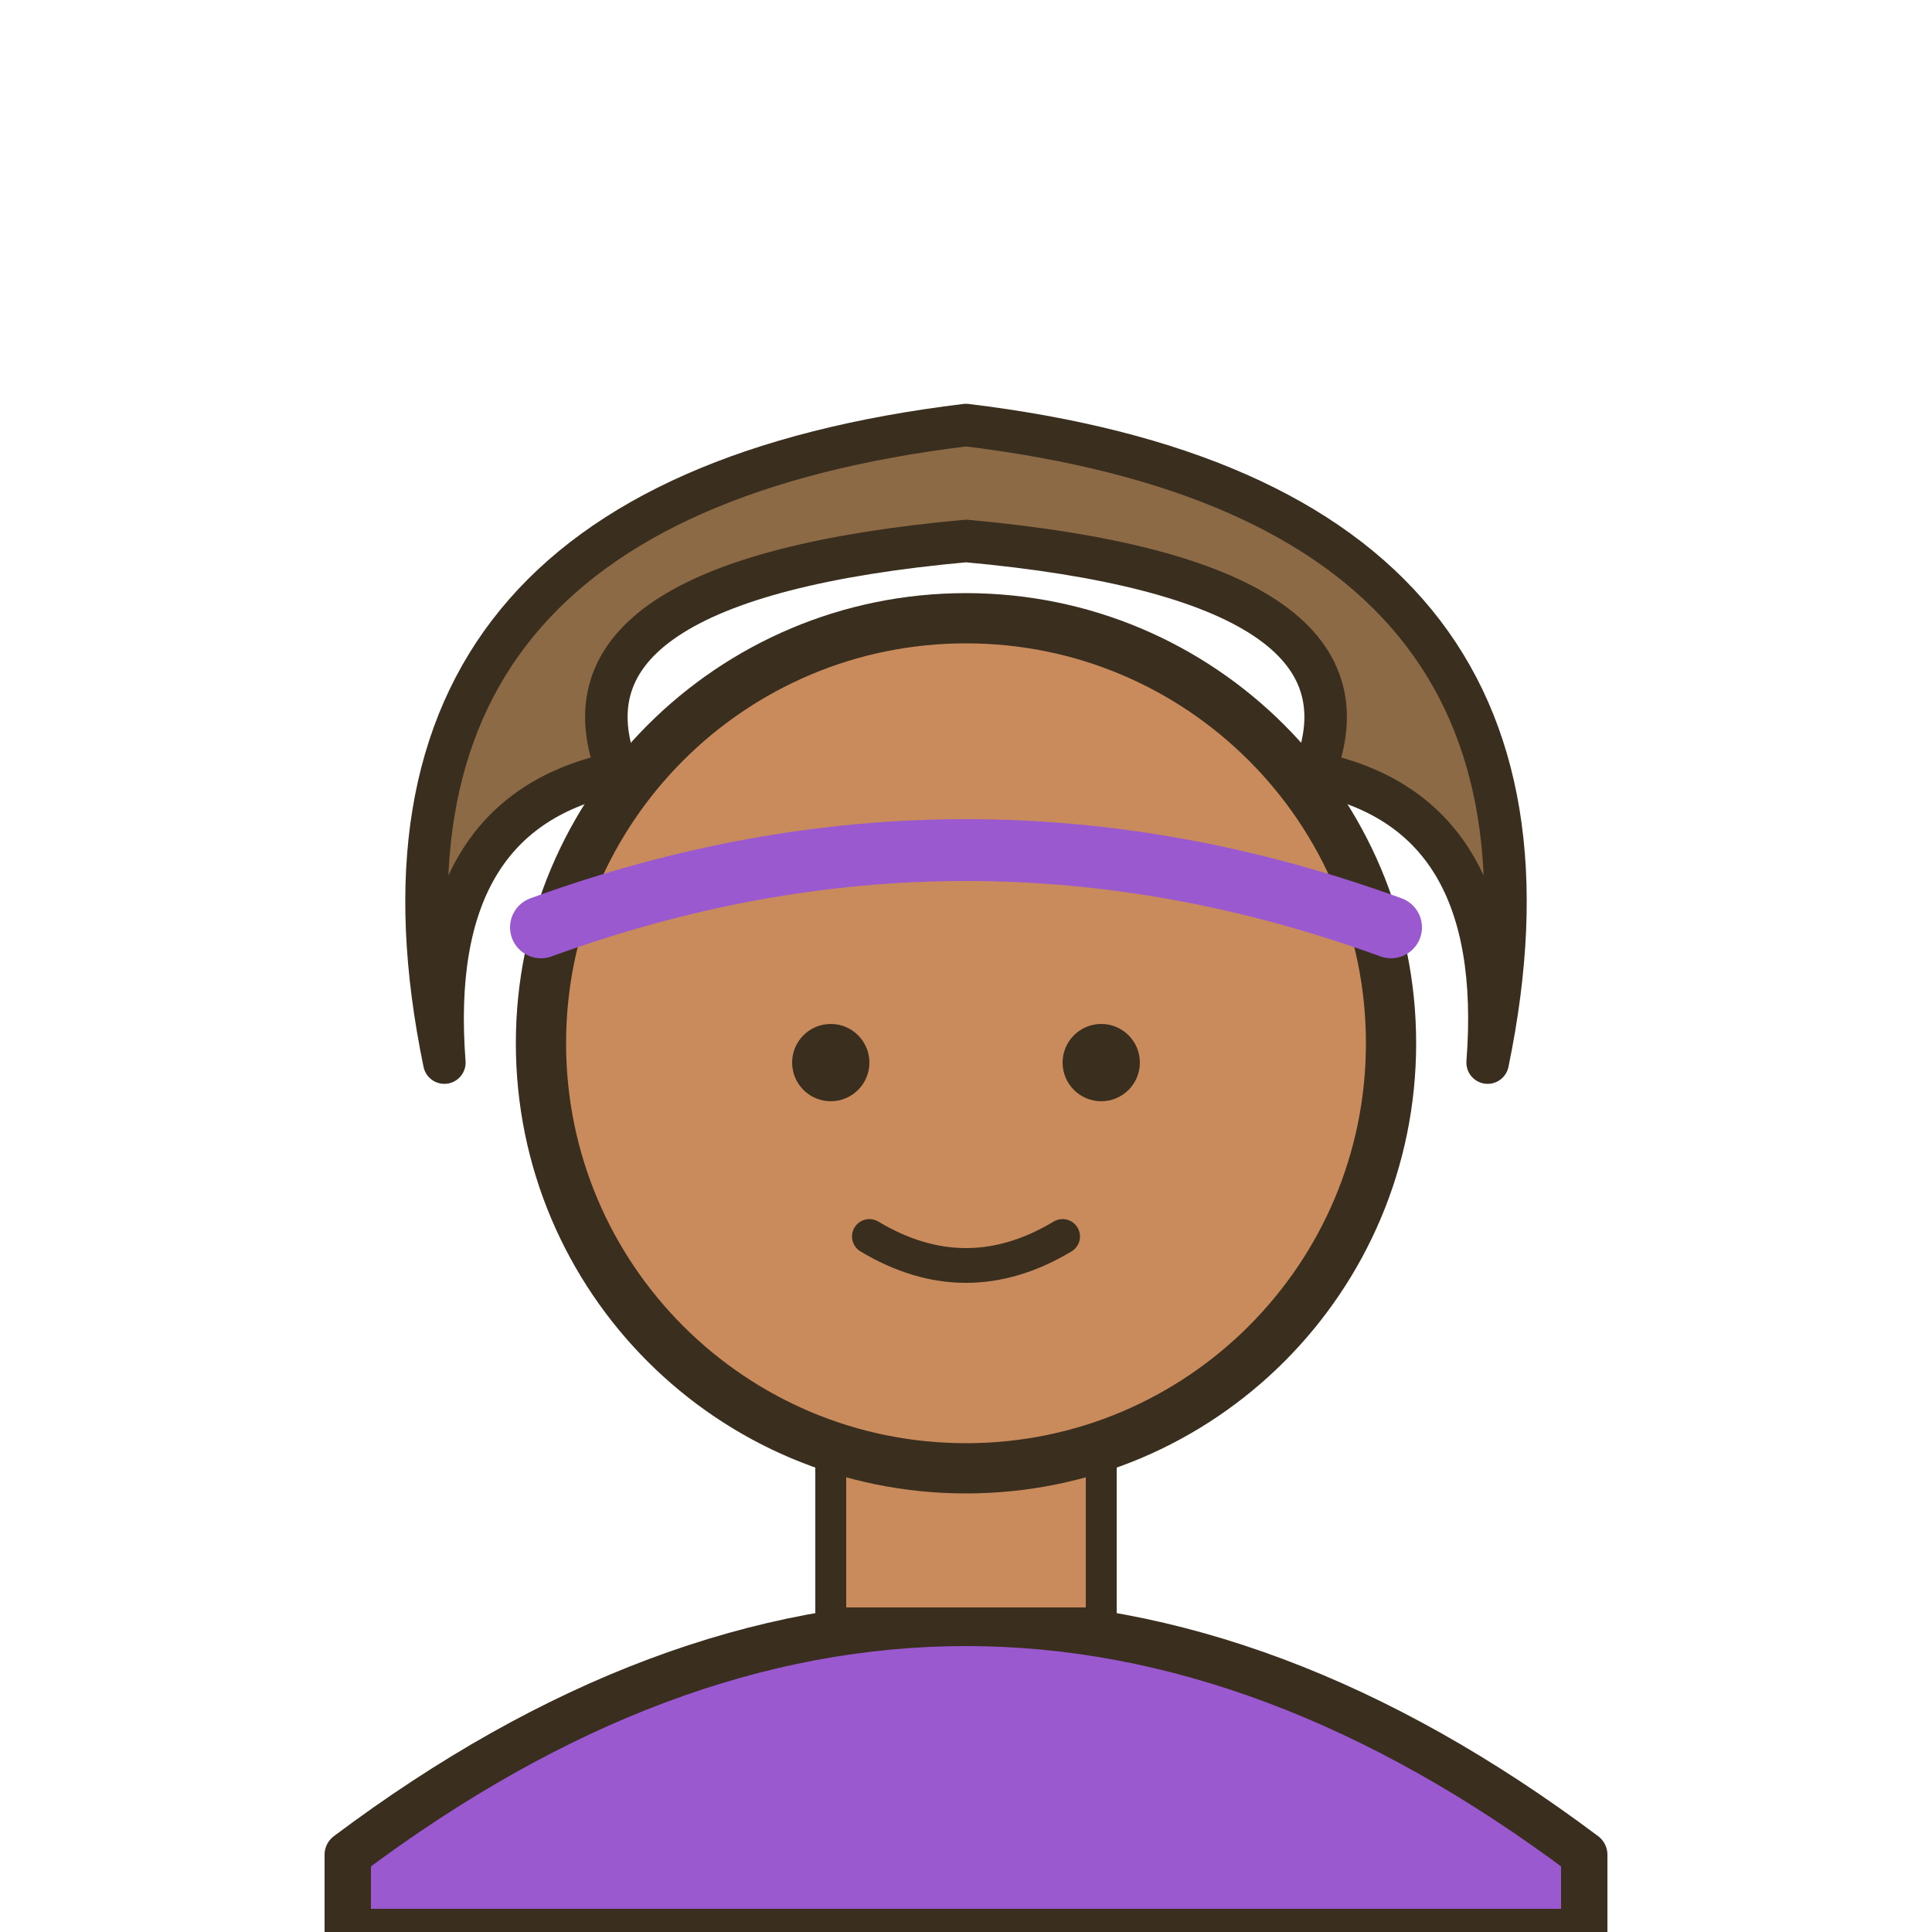
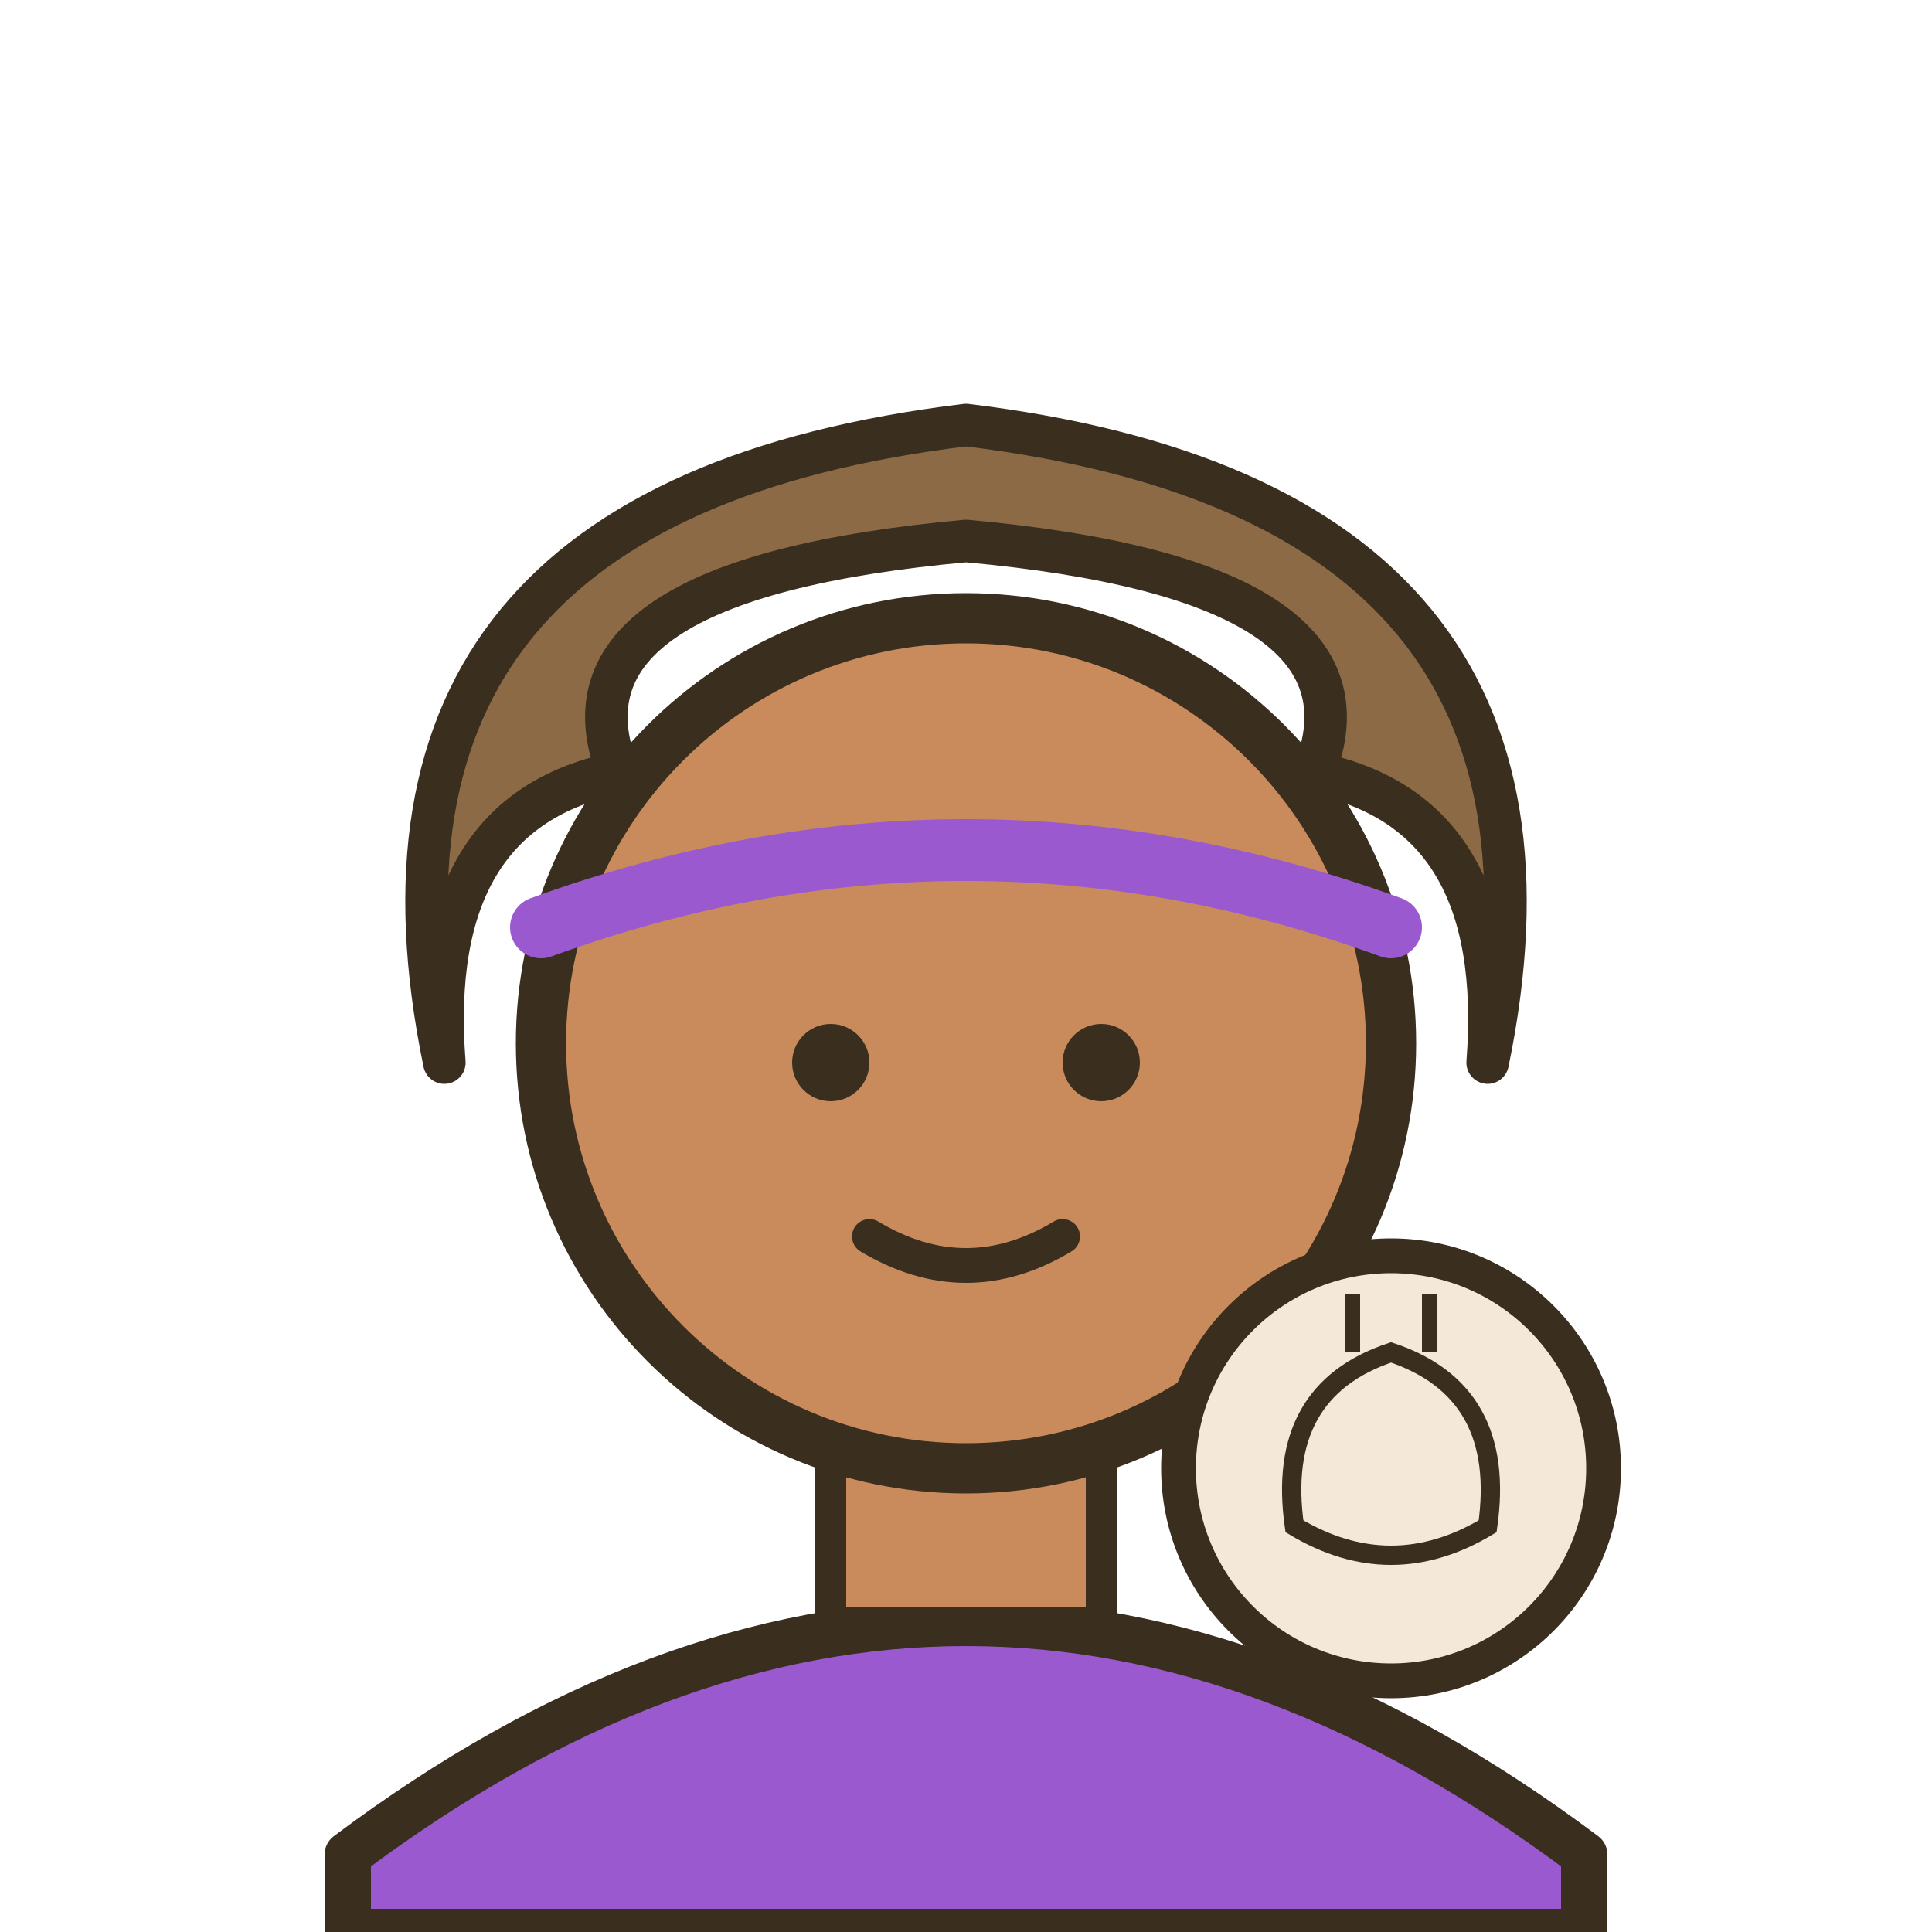
<svg xmlns="http://www.w3.org/2000/svg" viewBox="0 0 100 100" width="100" height="100" preserveAspectRatio="none">
  <path d="M 18 96 Q 50 72 82 96 L 82 100 L 18 100 Z" fill="#9B59D0" stroke="#3A2E1F" stroke-width="2.4" stroke-linejoin="round" />
  <rect x="43" y="68" width="14" height="16" fill="#C98B5C" stroke="#3A2E1F" stroke-width="1.6" />
  <circle cx="50" cy="54" r="22" fill="#C98B5C" stroke="#3A2E1F" stroke-width="2.6" />
  <path d="M 23 55 Q 17 26 50 22 Q 83 26 77 55 Q 78 42 68 40 Q 72 30 50 28 Q 28 30 32 40 Q 22 42 23 55 Z" fill="#8C6A46" stroke="#3A2E1F" stroke-width="2.2" stroke-linejoin="round" />
  <circle cx="43" cy="55" r="2" fill="#3A2E1F" />
  <circle cx="57" cy="55" r="2" fill="#3A2E1F" />
  <path d="M 45 64 Q 50 67 55 64" stroke="#3A2E1F" stroke-width="1.8" fill="none" stroke-linecap="round" />
  <path d="M 28 48 Q 50 40 72 48" stroke="#9B59D0" stroke-width="3.2" fill="none" stroke-linecap="round" />
+   <circle cx="72" cy="76" r="11" fill="#F4E9D8" stroke="#3A2E1F" stroke-width="1.8" />
+   <g transform="translate(22 26)">
+     <path d="M -5 3 Q -6 -4 0 -6 Q 6 -4 5 3 Q 0 6 -5 3 Z" fill="#F4E9D8" stroke="#3A2E1F" stroke-width="1" transform="translate(50 50)" />
+     <path d="M -2 -6 L -2 -9 M 2 -6 L 2 -9" stroke="#3A2E1F" stroke-width="0.8" transform="translate(50 50)" />
+   </g>
</svg>
